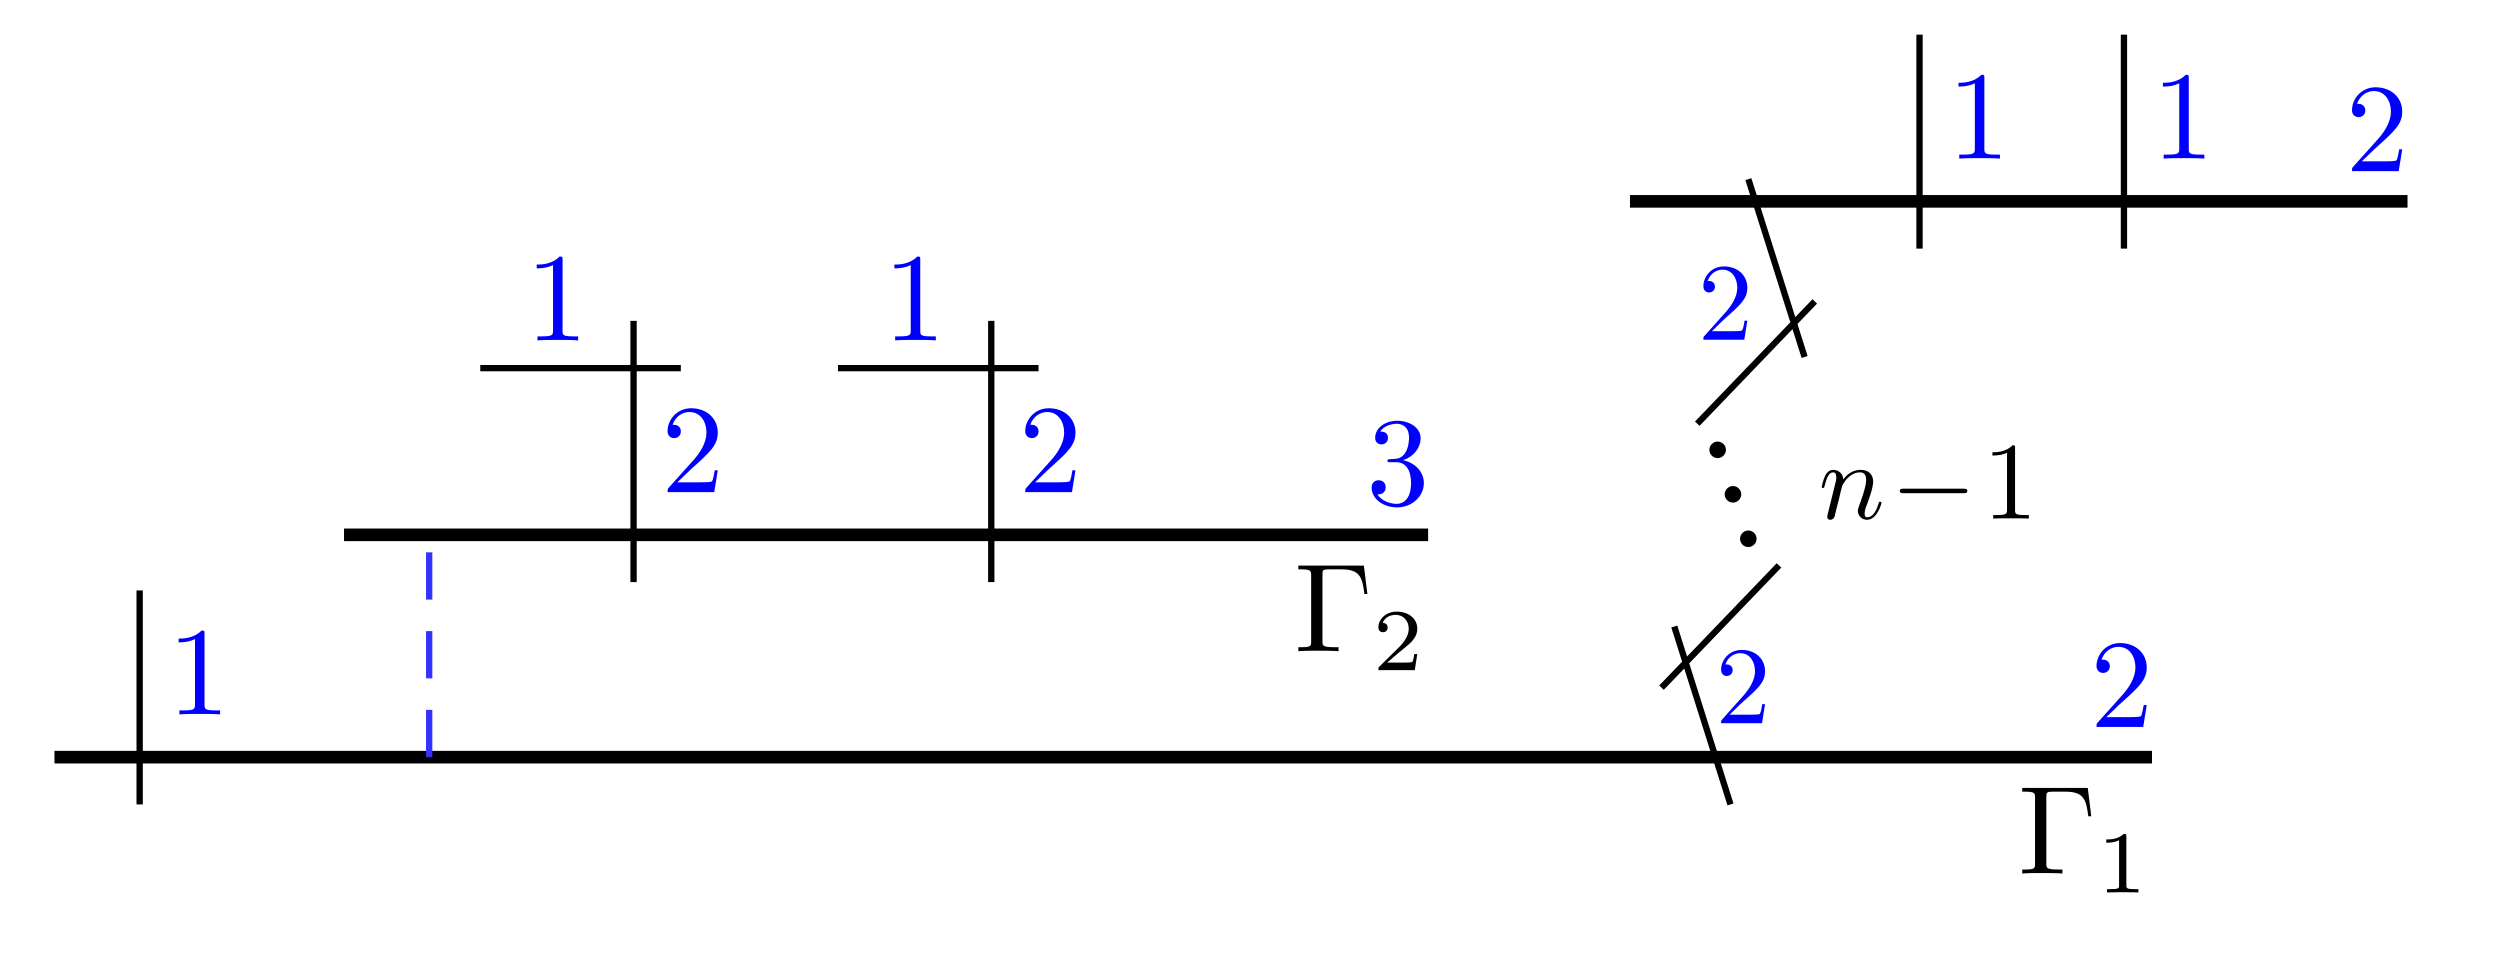
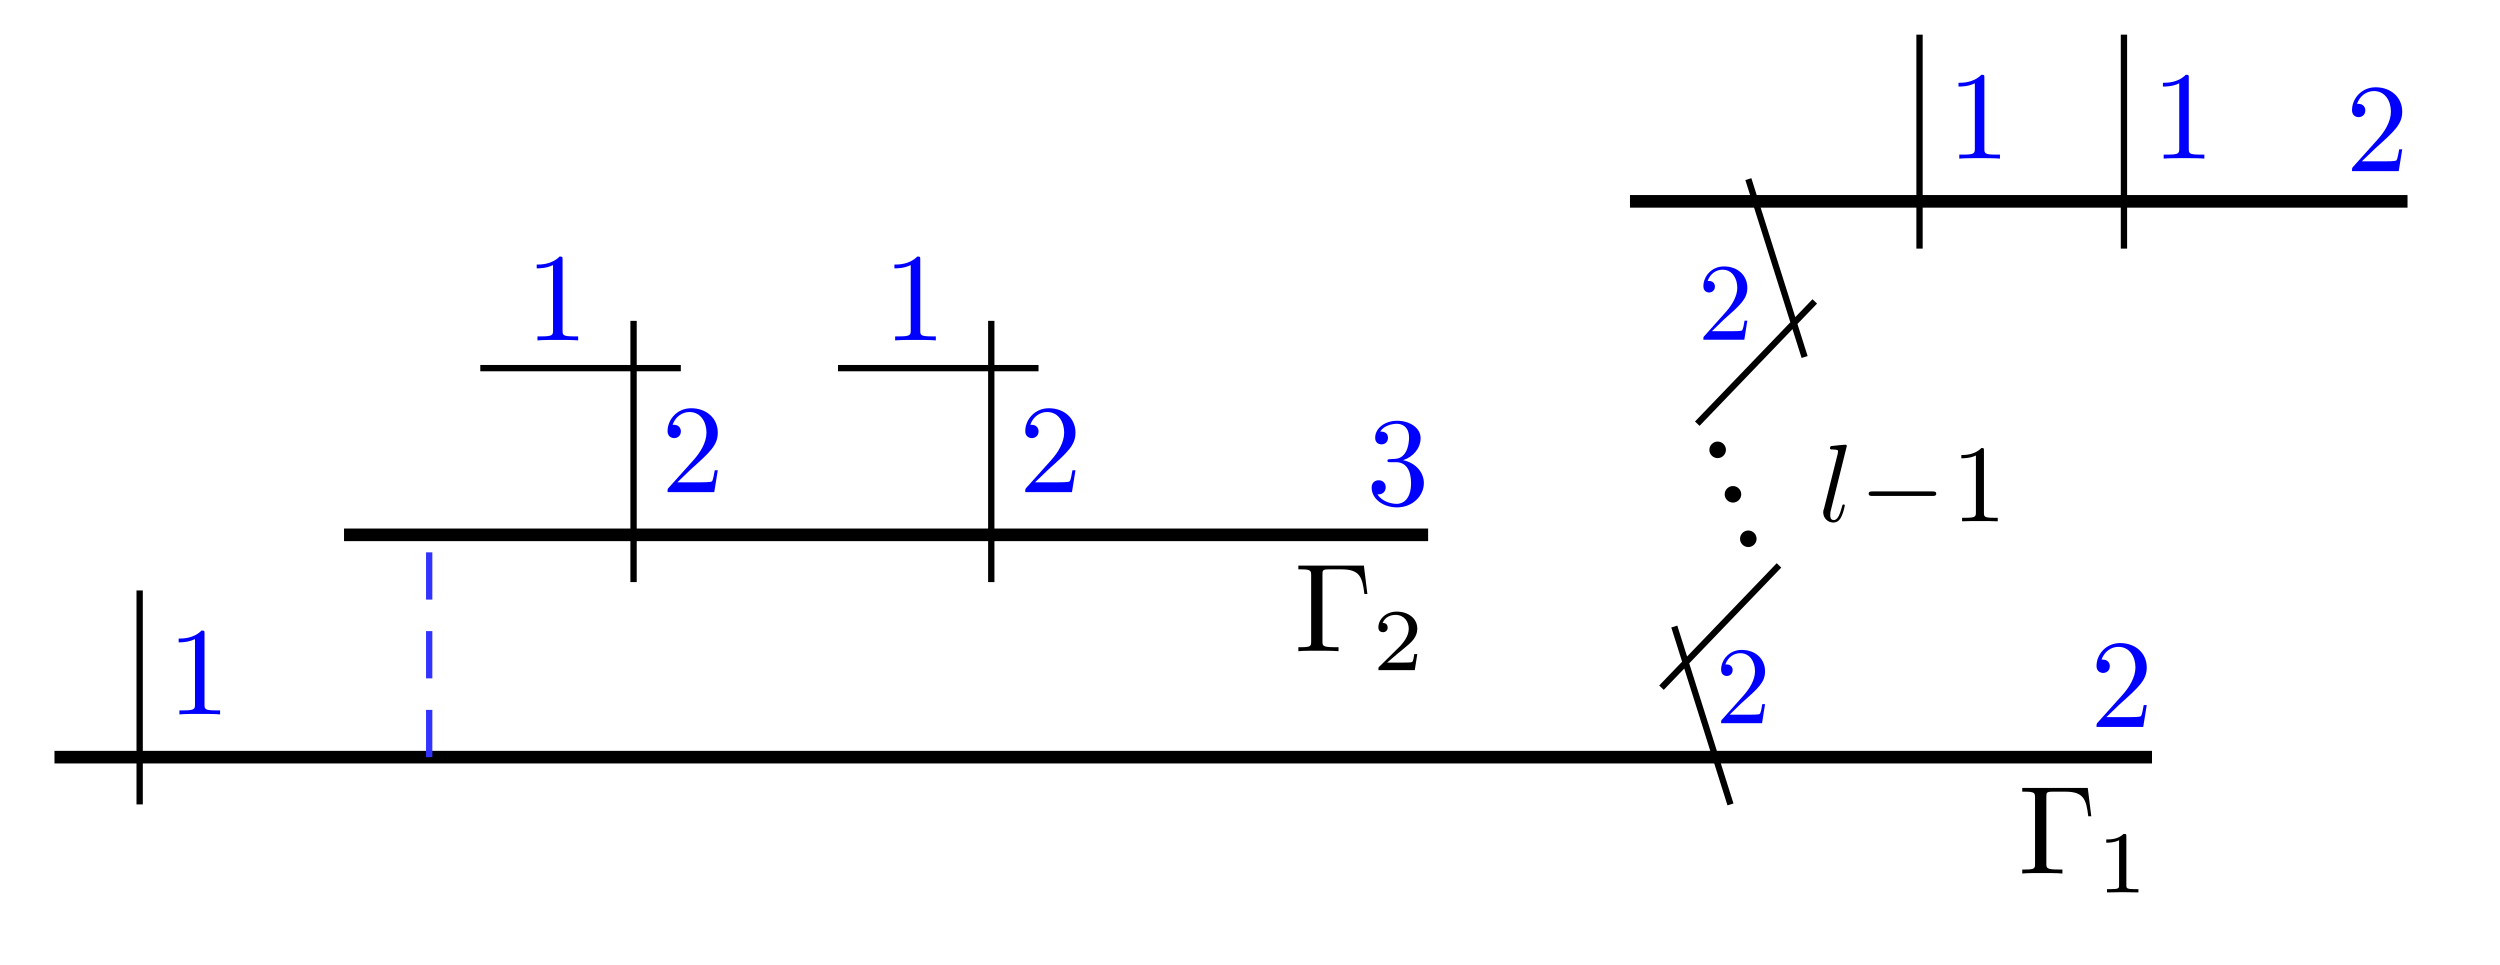
<svg xmlns="http://www.w3.org/2000/svg" xmlns:xlink="http://www.w3.org/1999/xlink" width="155.587pt" height="60.027pt" viewBox="0 0 155.587 60.027">
  <defs>
    <g>
      <g id="glyph-0-0">
        <path d="M 1 -0.609 L 1.828 -1.406 C 3.047 -2.5 3.516 -2.922 3.516 -3.703 C 3.516 -4.594 2.812 -5.219 1.859 -5.219 C 0.969 -5.219 0.391 -4.5 0.391 -3.797 C 0.391 -3.359 0.781 -3.359 0.812 -3.359 C 0.938 -3.359 1.219 -3.453 1.219 -3.781 C 1.219 -3.984 1.078 -4.188 0.797 -4.188 C 0.734 -4.188 0.719 -4.188 0.703 -4.188 C 0.875 -4.688 1.297 -4.984 1.75 -4.984 C 2.469 -4.984 2.812 -4.344 2.812 -3.703 C 2.812 -3.078 2.422 -2.453 1.984 -1.969 L 0.484 -0.297 C 0.391 -0.203 0.391 -0.188 0.391 0 L 3.297 0 L 3.516 -1.359 L 3.328 -1.359 C 3.281 -1.125 3.234 -0.781 3.156 -0.672 C 3.094 -0.609 2.578 -0.609 2.406 -0.609 Z M 1 -0.609 " />
      </g>
      <g id="glyph-0-1">
        <path d="M 4.344 -5.328 L 0.266 -5.328 L 0.266 -5.094 L 0.453 -5.094 C 1.047 -5.094 1.062 -5 1.062 -4.719 L 1.062 -0.609 C 1.062 -0.328 1.047 -0.25 0.453 -0.25 L 0.266 -0.25 L 0.266 0 C 0.531 -0.031 1.141 -0.031 1.453 -0.031 C 1.766 -0.031 2.484 -0.031 2.766 0 L 2.766 -0.25 L 2.516 -0.25 C 1.766 -0.25 1.766 -0.344 1.766 -0.625 L 1.766 -4.781 C 1.766 -5.031 1.781 -5.094 2.156 -5.094 L 2.953 -5.094 C 4.078 -5.094 4.25 -4.625 4.375 -3.562 L 4.562 -3.562 Z M 4.344 -5.328 " />
      </g>
      <g id="glyph-0-2">
        <path d="M 2.312 -5.016 C 2.312 -5.203 2.312 -5.219 2.125 -5.219 C 1.641 -4.719 0.953 -4.719 0.703 -4.719 L 0.703 -4.484 C 0.859 -4.484 1.312 -4.484 1.719 -4.688 L 1.719 -0.625 C 1.719 -0.344 1.703 -0.25 1 -0.25 L 0.75 -0.25 L 0.75 0 C 1.016 -0.031 1.703 -0.031 2.016 -0.031 C 2.328 -0.031 3.016 -0.031 3.281 0 L 3.281 -0.25 L 3.031 -0.25 C 2.328 -0.25 2.312 -0.328 2.312 -0.625 Z M 2.312 -5.016 " />
      </g>
      <g id="glyph-0-3">
        <path d="M 2.281 -2.766 C 2.922 -2.969 3.375 -3.516 3.375 -4.141 C 3.375 -4.781 2.688 -5.219 1.922 -5.219 C 1.141 -5.219 0.547 -4.75 0.547 -4.156 C 0.547 -3.891 0.719 -3.75 0.938 -3.75 C 1.188 -3.75 1.344 -3.922 1.344 -4.156 C 1.344 -4.547 0.969 -4.547 0.859 -4.547 C 1.094 -4.922 1.609 -5.031 1.891 -5.031 C 2.219 -5.031 2.656 -4.859 2.656 -4.156 C 2.656 -4.062 2.641 -3.594 2.438 -3.25 C 2.203 -2.875 1.922 -2.859 1.734 -2.844 C 1.672 -2.844 1.484 -2.828 1.422 -2.828 C 1.359 -2.812 1.312 -2.812 1.312 -2.734 C 1.312 -2.641 1.359 -2.641 1.5 -2.641 L 1.844 -2.641 C 2.484 -2.641 2.781 -2.109 2.781 -1.344 C 2.781 -0.281 2.234 -0.047 1.891 -0.047 C 1.547 -0.047 0.969 -0.188 0.688 -0.641 C 0.969 -0.609 1.203 -0.781 1.203 -1.078 C 1.203 -1.359 1 -1.516 0.766 -1.516 C 0.578 -1.516 0.328 -1.406 0.328 -1.062 C 0.328 -0.344 1.062 0.172 1.906 0.172 C 2.875 0.172 3.578 -0.547 3.578 -1.344 C 3.578 -1.984 3.094 -2.594 2.281 -2.766 Z M 2.281 -2.766 " />
      </g>
      <g id="glyph-1-0">
        <path d="M 1.844 -3.484 C 1.844 -3.641 1.828 -3.641 1.672 -3.641 C 1.328 -3.297 0.828 -3.297 0.594 -3.297 L 0.594 -3.094 C 0.734 -3.094 1.094 -3.094 1.391 -3.25 L 1.391 -0.453 C 1.391 -0.266 1.391 -0.203 0.844 -0.203 L 0.641 -0.203 L 0.641 0 C 0.734 0 1.406 -0.016 1.609 -0.016 C 1.781 -0.016 2.469 0 2.594 0 L 2.594 -0.203 L 2.391 -0.203 C 1.844 -0.203 1.844 -0.266 1.844 -0.453 Z M 1.844 -3.484 " />
      </g>
      <g id="glyph-1-1">
        <path d="M 2.766 -1 L 2.578 -1 C 2.562 -0.875 2.516 -0.547 2.438 -0.5 C 2.391 -0.469 1.969 -0.469 1.891 -0.469 L 0.891 -0.469 C 1.469 -0.969 1.656 -1.125 1.984 -1.391 C 2.391 -1.719 2.766 -2.047 2.766 -2.578 C 2.766 -3.234 2.188 -3.641 1.484 -3.641 C 0.812 -3.641 0.344 -3.172 0.344 -2.656 C 0.344 -2.375 0.578 -2.359 0.641 -2.359 C 0.766 -2.359 0.922 -2.453 0.922 -2.641 C 0.922 -2.734 0.891 -2.938 0.609 -2.938 C 0.766 -3.328 1.141 -3.438 1.406 -3.438 C 1.953 -3.438 2.234 -3.016 2.234 -2.578 C 2.234 -2.094 1.891 -1.719 1.719 -1.516 L 0.406 -0.219 C 0.344 -0.172 0.344 -0.156 0.344 0 L 2.609 0 Z M 2.766 -1 " />
      </g>
      <g id="glyph-2-0">
        <path d="M 0.875 -0.531 L 1.594 -1.234 C 2.672 -2.188 3.078 -2.547 3.078 -3.234 C 3.078 -4.016 2.469 -4.562 1.625 -4.562 C 0.844 -4.562 0.344 -3.938 0.344 -3.328 C 0.344 -2.938 0.688 -2.938 0.703 -2.938 C 0.828 -2.938 1.062 -3.031 1.062 -3.312 C 1.062 -3.484 0.938 -3.656 0.703 -3.656 C 0.641 -3.656 0.625 -3.656 0.609 -3.656 C 0.766 -4.109 1.141 -4.359 1.531 -4.359 C 2.156 -4.359 2.453 -3.797 2.453 -3.234 C 2.453 -2.688 2.109 -2.141 1.734 -1.719 L 0.422 -0.25 C 0.344 -0.172 0.344 -0.172 0.344 0 L 2.891 0 L 3.078 -1.188 L 2.906 -1.188 C 2.875 -0.984 2.828 -0.688 2.75 -0.578 C 2.703 -0.531 2.25 -0.531 2.109 -0.531 Z M 0.875 -0.531 " />
      </g>
      <g id="glyph-2-1">
        <path d="M 2.016 -4.391 C 2.016 -4.547 2.016 -4.562 1.859 -4.562 C 1.438 -4.125 0.828 -4.125 0.609 -4.125 L 0.609 -3.922 C 0.75 -3.922 1.156 -3.922 1.516 -4.094 L 1.516 -0.547 C 1.516 -0.297 1.484 -0.219 0.875 -0.219 L 0.656 -0.219 L 0.656 0 C 0.891 -0.016 1.484 -0.016 1.766 -0.016 C 2.031 -0.016 2.641 -0.016 2.875 0 L 2.875 -0.219 L 2.656 -0.219 C 2.031 -0.219 2.016 -0.281 2.016 -0.547 Z M 2.016 -4.391 " />
      </g>
      <g id="glyph-3-0">
        <path d="M 1.875 -2.453 C 1.875 -2.734 1.641 -2.969 1.359 -2.969 C 1.078 -2.969 0.844 -2.734 0.844 -2.453 C 0.844 -2.172 1.078 -1.938 1.359 -1.938 C 1.641 -1.938 1.875 -2.172 1.875 -2.453 Z M 1.875 -2.453 " />
      </g>
      <g id="glyph-4-0">
-         <path d="M 0.609 -0.406 C 0.578 -0.297 0.547 -0.141 0.547 -0.109 C 0.547 0.016 0.641 0.078 0.734 0.078 C 0.828 0.078 0.953 0.016 1 -0.109 C 1 -0.125 1.078 -0.453 1.125 -0.625 L 1.281 -1.234 C 1.312 -1.391 1.359 -1.547 1.391 -1.703 C 1.422 -1.812 1.469 -2.016 1.484 -2.047 C 1.578 -2.25 1.953 -2.875 2.594 -2.875 C 2.906 -2.875 2.969 -2.625 2.969 -2.406 C 2.969 -1.969 2.641 -1.094 2.531 -0.797 C 2.469 -0.641 2.453 -0.562 2.453 -0.484 C 2.453 -0.172 2.703 0.078 3.016 0.078 C 3.656 0.078 3.922 -0.922 3.922 -0.984 C 3.922 -1.047 3.859 -1.047 3.828 -1.047 C 3.766 -1.047 3.766 -1.031 3.734 -0.922 C 3.594 -0.453 3.375 -0.078 3.031 -0.078 C 2.922 -0.078 2.875 -0.141 2.875 -0.297 C 2.875 -0.469 2.922 -0.641 2.984 -0.781 C 3.125 -1.156 3.406 -1.906 3.406 -2.297 C 3.406 -2.75 3.109 -3.031 2.625 -3.031 C 2 -3.031 1.672 -2.594 1.547 -2.438 C 1.516 -2.812 1.234 -3.031 0.922 -3.031 C 0.609 -3.031 0.469 -2.766 0.406 -2.641 C 0.297 -2.406 0.203 -2 0.203 -1.969 C 0.203 -1.906 0.266 -1.906 0.281 -1.906 C 0.344 -1.906 0.359 -1.906 0.391 -2.062 C 0.516 -2.547 0.656 -2.875 0.906 -2.875 C 1.031 -2.875 1.109 -2.797 1.109 -2.562 C 1.109 -2.422 1.094 -2.344 1 -1.984 Z M 0.609 -0.406 " />
+         <path d="M 1.766 -4.688 C 1.766 -4.688 1.766 -4.766 1.688 -4.766 C 1.516 -4.766 1.016 -4.703 0.844 -4.688 C 0.781 -4.688 0.719 -4.672 0.719 -4.547 C 0.719 -4.469 0.781 -4.469 0.891 -4.469 C 1.219 -4.469 1.219 -4.406 1.219 -4.359 L 1.203 -4.219 L 0.344 -0.781 C 0.312 -0.719 0.297 -0.672 0.297 -0.562 C 0.297 -0.172 0.609 0.078 0.922 0.078 C 1.156 0.078 1.328 -0.062 1.438 -0.312 C 1.562 -0.562 1.641 -0.969 1.641 -0.984 C 1.641 -1.047 1.578 -1.047 1.562 -1.047 C 1.5 -1.047 1.484 -1.016 1.469 -0.922 C 1.344 -0.484 1.219 -0.078 0.953 -0.078 C 0.734 -0.078 0.734 -0.297 0.734 -0.391 C 0.734 -0.562 0.75 -0.594 0.781 -0.719 Z M 1.766 -4.688 " />
      </g>
      <g id="glyph-5-0">
        <path d="M 4.516 -1.578 C 4.641 -1.578 4.766 -1.578 4.766 -1.719 C 4.766 -1.859 4.641 -1.859 4.516 -1.859 L 0.812 -1.859 C 0.688 -1.859 0.562 -1.859 0.562 -1.719 C 0.562 -1.578 0.688 -1.578 0.812 -1.578 Z M 4.516 -1.578 " />
      </g>
    </g>
  </defs>
  <path fill="none" stroke-width="0.797" stroke-linecap="butt" stroke-linejoin="miter" stroke="rgb(0%, 0%, 0%)" stroke-opacity="1" stroke-miterlimit="10" d="M -5.386 0.001 L 127.269 0.001 " transform="matrix(0.984049, 0, 0, -0.984049, 8.690614, 47.12218)" />
  <g fill="rgb(0%, 0%, 100%)" fill-opacity="1">
    <use xlink:href="#glyph-0-0" x="130.086" y="45.24" />
  </g>
  <g fill="rgb(0%, 0%, 0%)" fill-opacity="1">
    <use xlink:href="#glyph-0-1" x="125.588" y="54.364" />
  </g>
  <g fill="rgb(0%, 0%, 0%)" fill-opacity="1">
    <use xlink:href="#glyph-1-0" x="130.489" y="55.54" />
  </g>
  <path fill="none" stroke-width="0.399" stroke-linecap="butt" stroke-linejoin="miter" stroke="rgb(0%, 0%, 0%)" stroke-opacity="1" stroke-miterlimit="10" d="M 0.001 -2.988 L 0.001 10.544 " transform="matrix(0.984049, 0, 0, -0.984049, 8.690614, 47.12218)" />
  <g fill="rgb(0%, 0%, 100%)" fill-opacity="1">
    <use xlink:href="#glyph-0-2" x="10.416" y="44.461" />
  </g>
  <path fill="none" stroke-width="0.399" stroke-linecap="butt" stroke-linejoin="miter" stroke="rgb(20%, 20%, 100%)" stroke-opacity="1" stroke-dasharray="2.989 1.993" stroke-miterlimit="10" d="M 18.312 0.001 L 18.312 14.061 " transform="matrix(0.984049, 0, 0, -0.984049, 8.690614, 47.12218)" />
  <path fill="none" stroke-width="0.797" stroke-linecap="butt" stroke-linejoin="miter" stroke="rgb(0%, 0%, 0%)" stroke-opacity="1" stroke-miterlimit="10" d="M 12.926 14.061 L 81.488 14.061 " transform="matrix(0.984049, 0, 0, -0.984049, 8.690614, 47.12218)" />
  <g fill="rgb(0%, 0%, 100%)" fill-opacity="1">
    <use xlink:href="#glyph-0-3" x="85.036" y="31.405" />
  </g>
  <g fill="rgb(0%, 0%, 0%)" fill-opacity="1">
    <use xlink:href="#glyph-0-1" x="80.537" y="40.528" />
  </g>
  <g fill="rgb(0%, 0%, 0%)" fill-opacity="1">
    <use xlink:href="#glyph-1-1" x="85.439" y="41.705" />
  </g>
  <path fill="none" stroke-width="0.399" stroke-linecap="butt" stroke-linejoin="miter" stroke="rgb(0%, 0%, 0%)" stroke-opacity="1" stroke-miterlimit="10" d="M 31.237 11.072 L 31.237 27.594 " transform="matrix(0.984049, 0, 0, -0.984049, 8.690614, 47.12218)" />
  <g fill="rgb(0%, 0%, 100%)" fill-opacity="1">
    <use xlink:href="#glyph-0-0" x="41.155" y="30.626" />
  </g>
  <path fill="none" stroke-width="0.399" stroke-linecap="butt" stroke-linejoin="miter" stroke="rgb(0%, 0%, 0%)" stroke-opacity="1" stroke-miterlimit="10" d="M 34.226 24.604 L 21.544 24.604 " transform="matrix(0.984049, 0, 0, -0.984049, 8.690614, 47.12218)" />
  <g fill="rgb(0%, 0%, 100%)" fill-opacity="1">
    <use xlink:href="#glyph-0-2" x="32.699" y="21.185" />
  </g>
  <path fill="none" stroke-width="0.399" stroke-linecap="butt" stroke-linejoin="miter" stroke="rgb(0%, 0%, 0%)" stroke-opacity="1" stroke-miterlimit="10" d="M 53.86 11.072 L 53.86 27.594 " transform="matrix(0.984049, 0, 0, -0.984049, 8.690614, 47.12218)" />
  <g fill="rgb(0%, 0%, 100%)" fill-opacity="1">
    <use xlink:href="#glyph-0-0" x="63.416" y="30.626" />
  </g>
  <path fill="none" stroke-width="0.399" stroke-linecap="butt" stroke-linejoin="miter" stroke="rgb(0%, 0%, 0%)" stroke-opacity="1" stroke-miterlimit="10" d="M 56.849 24.604 L 44.166 24.604 " transform="matrix(0.984049, 0, 0, -0.984049, 8.690614, 47.12218)" />
  <g fill="rgb(0%, 0%, 100%)" fill-opacity="1">
    <use xlink:href="#glyph-0-2" x="54.96" y="21.185" />
  </g>
  <path fill="none" stroke-width="0.399" stroke-linecap="butt" stroke-linejoin="miter" stroke="rgb(0%, 0%, 0%)" stroke-opacity="1" stroke-miterlimit="10" d="M 100.61 -2.988 L 97.057 8.262 M 96.247 4.395 L 103.678 12.128 M 98.51 21.091 L 105.941 28.824 M 105.298 25.307 L 101.741 36.557 " transform="matrix(0.984049, 0, 0, -0.984049, 8.690614, 47.12218)" />
  <g fill="rgb(0%, 0%, 100%)" fill-opacity="1">
    <use xlink:href="#glyph-2-0" x="106.769" y="45.009" />
  </g>
  <g fill="rgb(0%, 0%, 0%)" fill-opacity="1">
    <use xlink:href="#glyph-3-0" x="107.446" y="35.984" />
  </g>
  <g fill="rgb(0%, 0%, 0%)" fill-opacity="1">
    <use xlink:href="#glyph-3-0" x="106.491" y="33.217" />
  </g>
  <g fill="rgb(0%, 0%, 0%)" fill-opacity="1">
    <use xlink:href="#glyph-3-0" x="105.538" y="30.449" />
  </g>
  <g fill="rgb(0%, 0%, 0%)" fill-opacity="1">
-     <use xlink:href="#glyph-4-0" x="113.171" y="32.272" />
+     <use xlink:href="#glyph-4-0" x="113.171" y="32.443" />
  </g>
  <g fill="rgb(0%, 0%, 0%)" fill-opacity="1">
-     <use xlink:href="#glyph-5-0" x="117.671" y="32.272" />
+     <use xlink:href="#glyph-5-0" x="115.735" y="32.443" />
  </g>
  <g fill="rgb(0%, 0%, 0%)" fill-opacity="1">
-     <use xlink:href="#glyph-2-1" x="123.39" y="32.272" />
+     <use xlink:href="#glyph-2-1" x="121.454" y="32.443" />
  </g>
  <g fill="rgb(0%, 0%, 100%)" fill-opacity="1">
    <use xlink:href="#glyph-2-0" x="105.666" y="21.143" />
  </g>
  <path fill="none" stroke-width="0.797" stroke-linecap="butt" stroke-linejoin="miter" stroke="rgb(0%, 0%, 0%)" stroke-opacity="1" stroke-miterlimit="10" d="M 94.254 35.152 L 143.429 35.152 " transform="matrix(0.984049, 0, 0, -0.984049, 8.690614, 47.12218)" />
  <g fill="rgb(0%, 0%, 100%)" fill-opacity="1">
    <use xlink:href="#glyph-0-0" x="145.986" y="10.651" />
  </g>
  <path fill="none" stroke-width="0.399" stroke-linecap="butt" stroke-linejoin="miter" stroke="rgb(0%, 0%, 0%)" stroke-opacity="1" stroke-miterlimit="10" d="M 112.566 32.163 L 112.566 45.695 " transform="matrix(0.984049, 0, 0, -0.984049, 8.690614, 47.12218)" />
  <g fill="rgb(0%, 0%, 100%)" fill-opacity="1">
    <use xlink:href="#glyph-0-2" x="121.185" y="9.872" />
  </g>
  <path fill="none" stroke-width="0.399" stroke-linecap="butt" stroke-linejoin="miter" stroke="rgb(0%, 0%, 0%)" stroke-opacity="1" stroke-miterlimit="10" d="M 125.495 32.163 L 125.495 45.695 " transform="matrix(0.984049, 0, 0, -0.984049, 8.690614, 47.12218)" />
  <g fill="rgb(0%, 0%, 100%)" fill-opacity="1">
    <use xlink:href="#glyph-0-2" x="133.906" y="9.872" />
  </g>
</svg>
